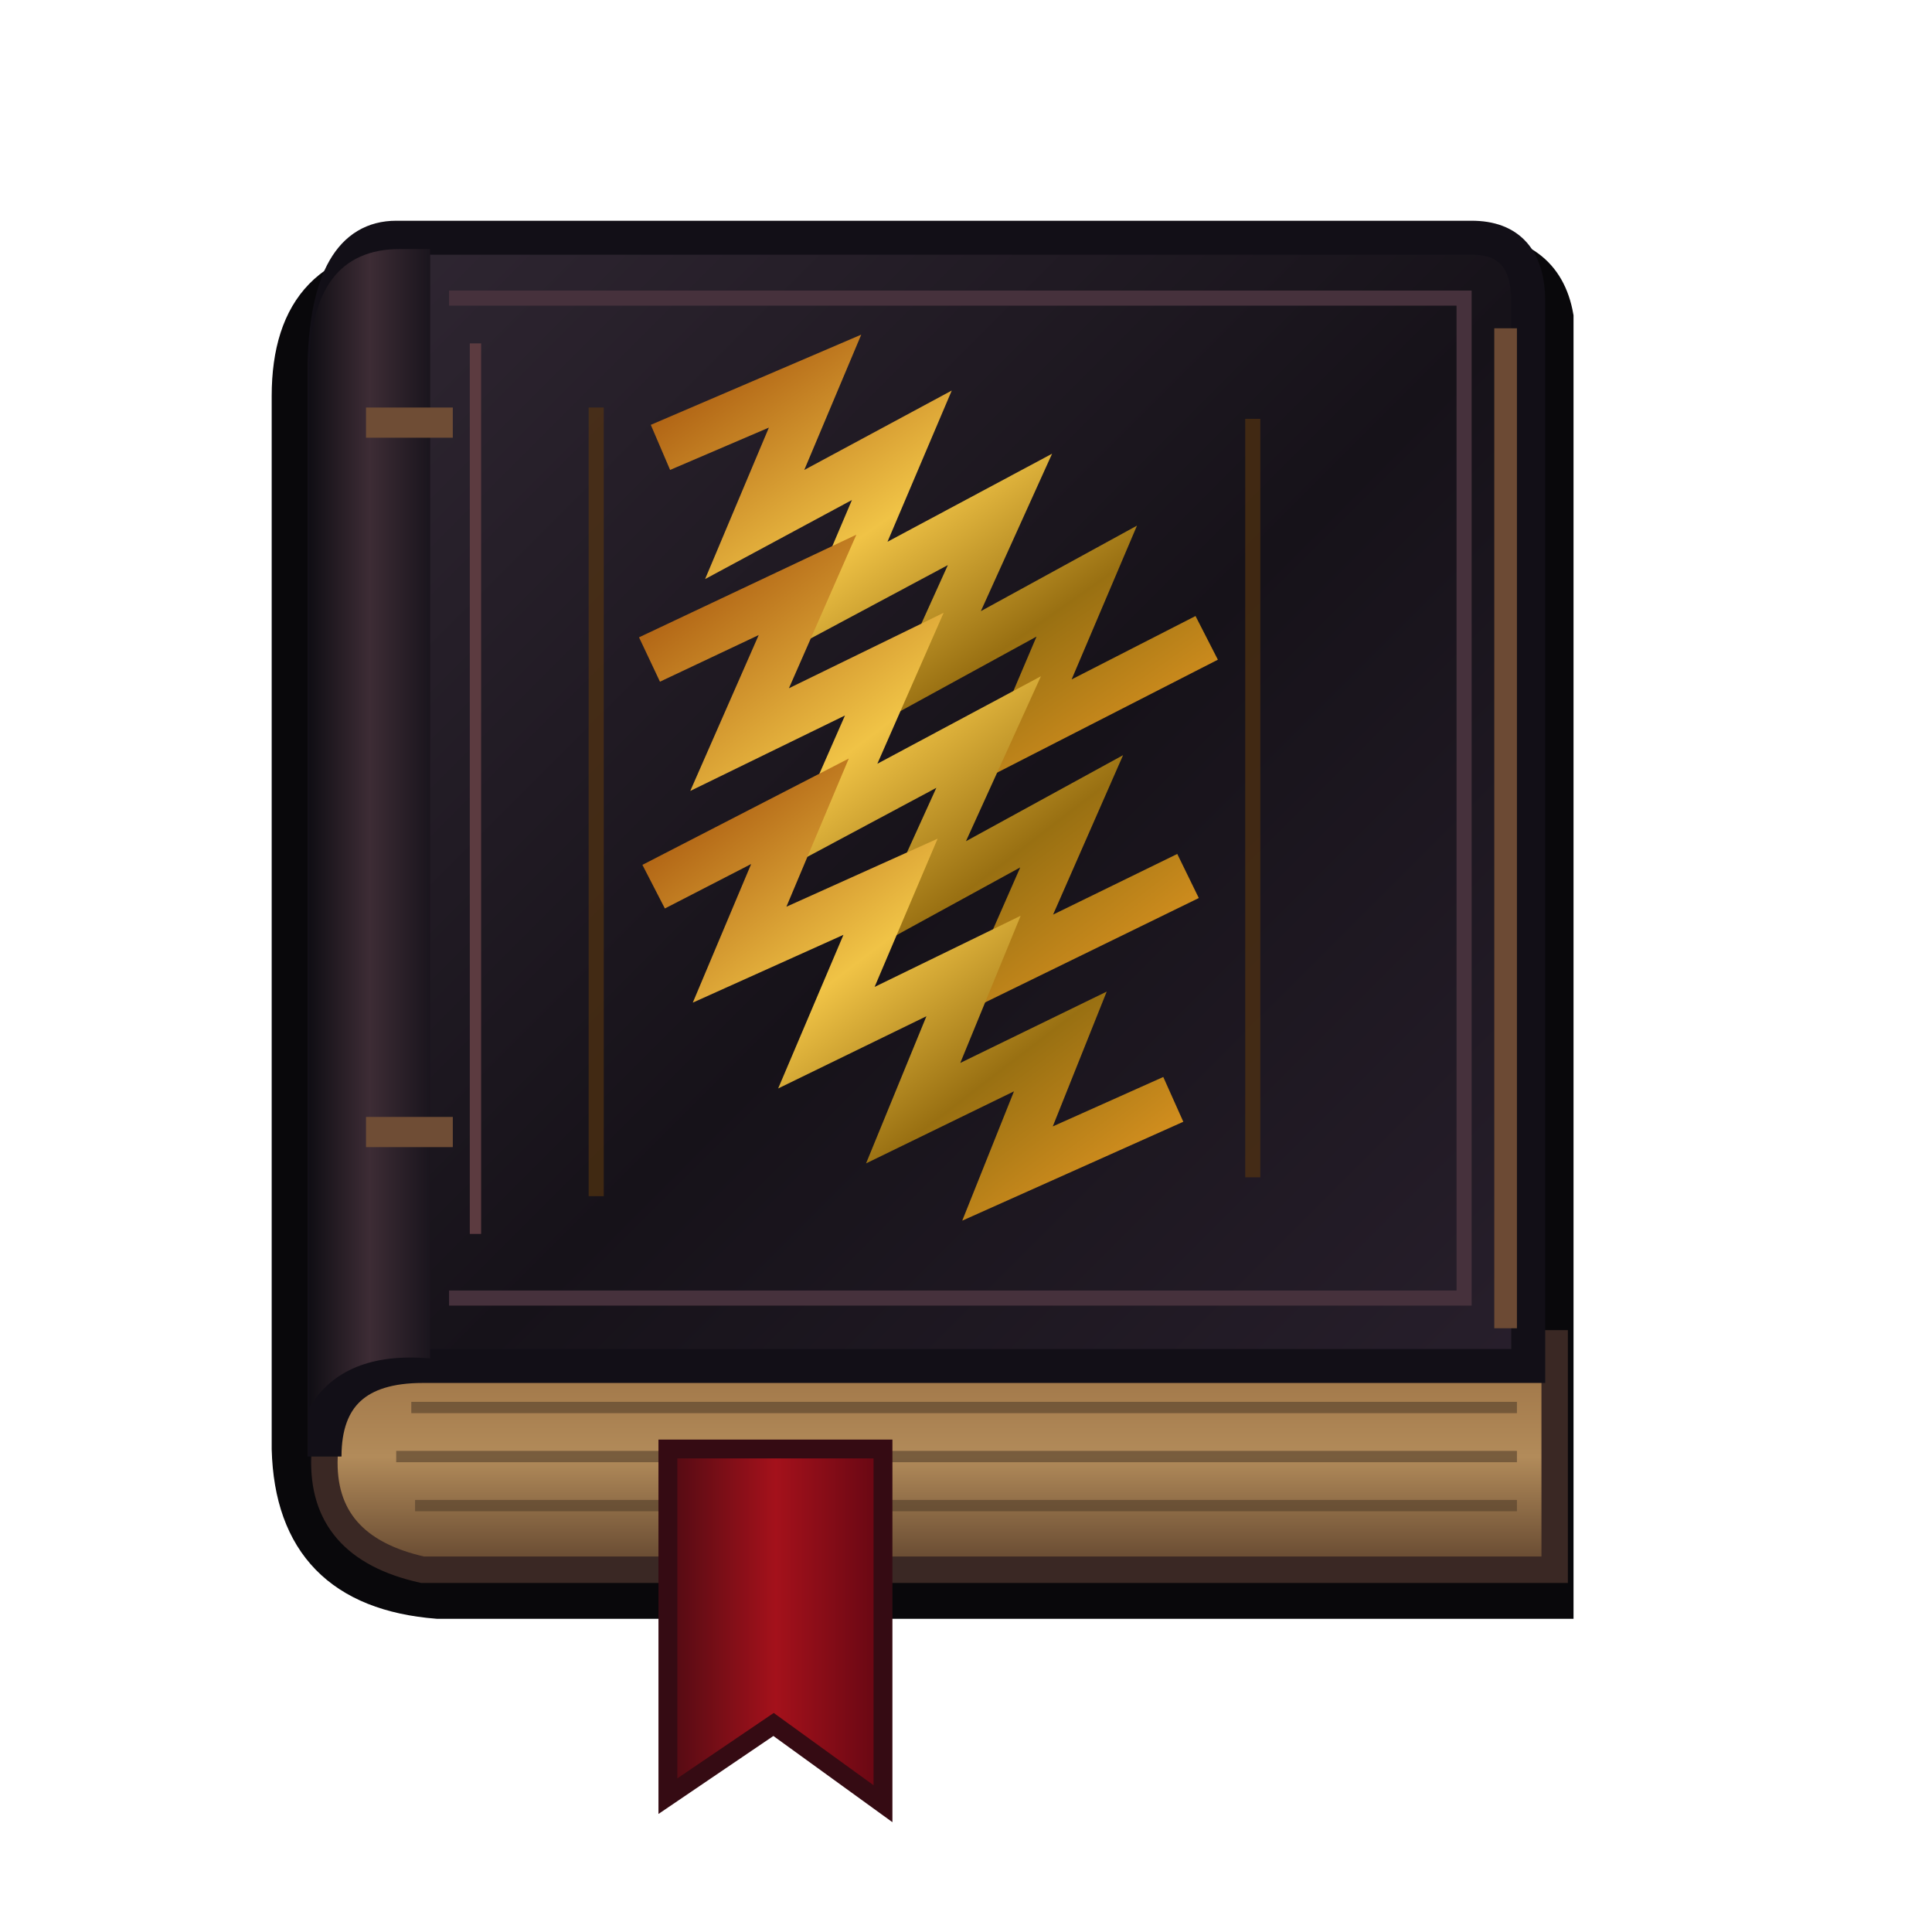
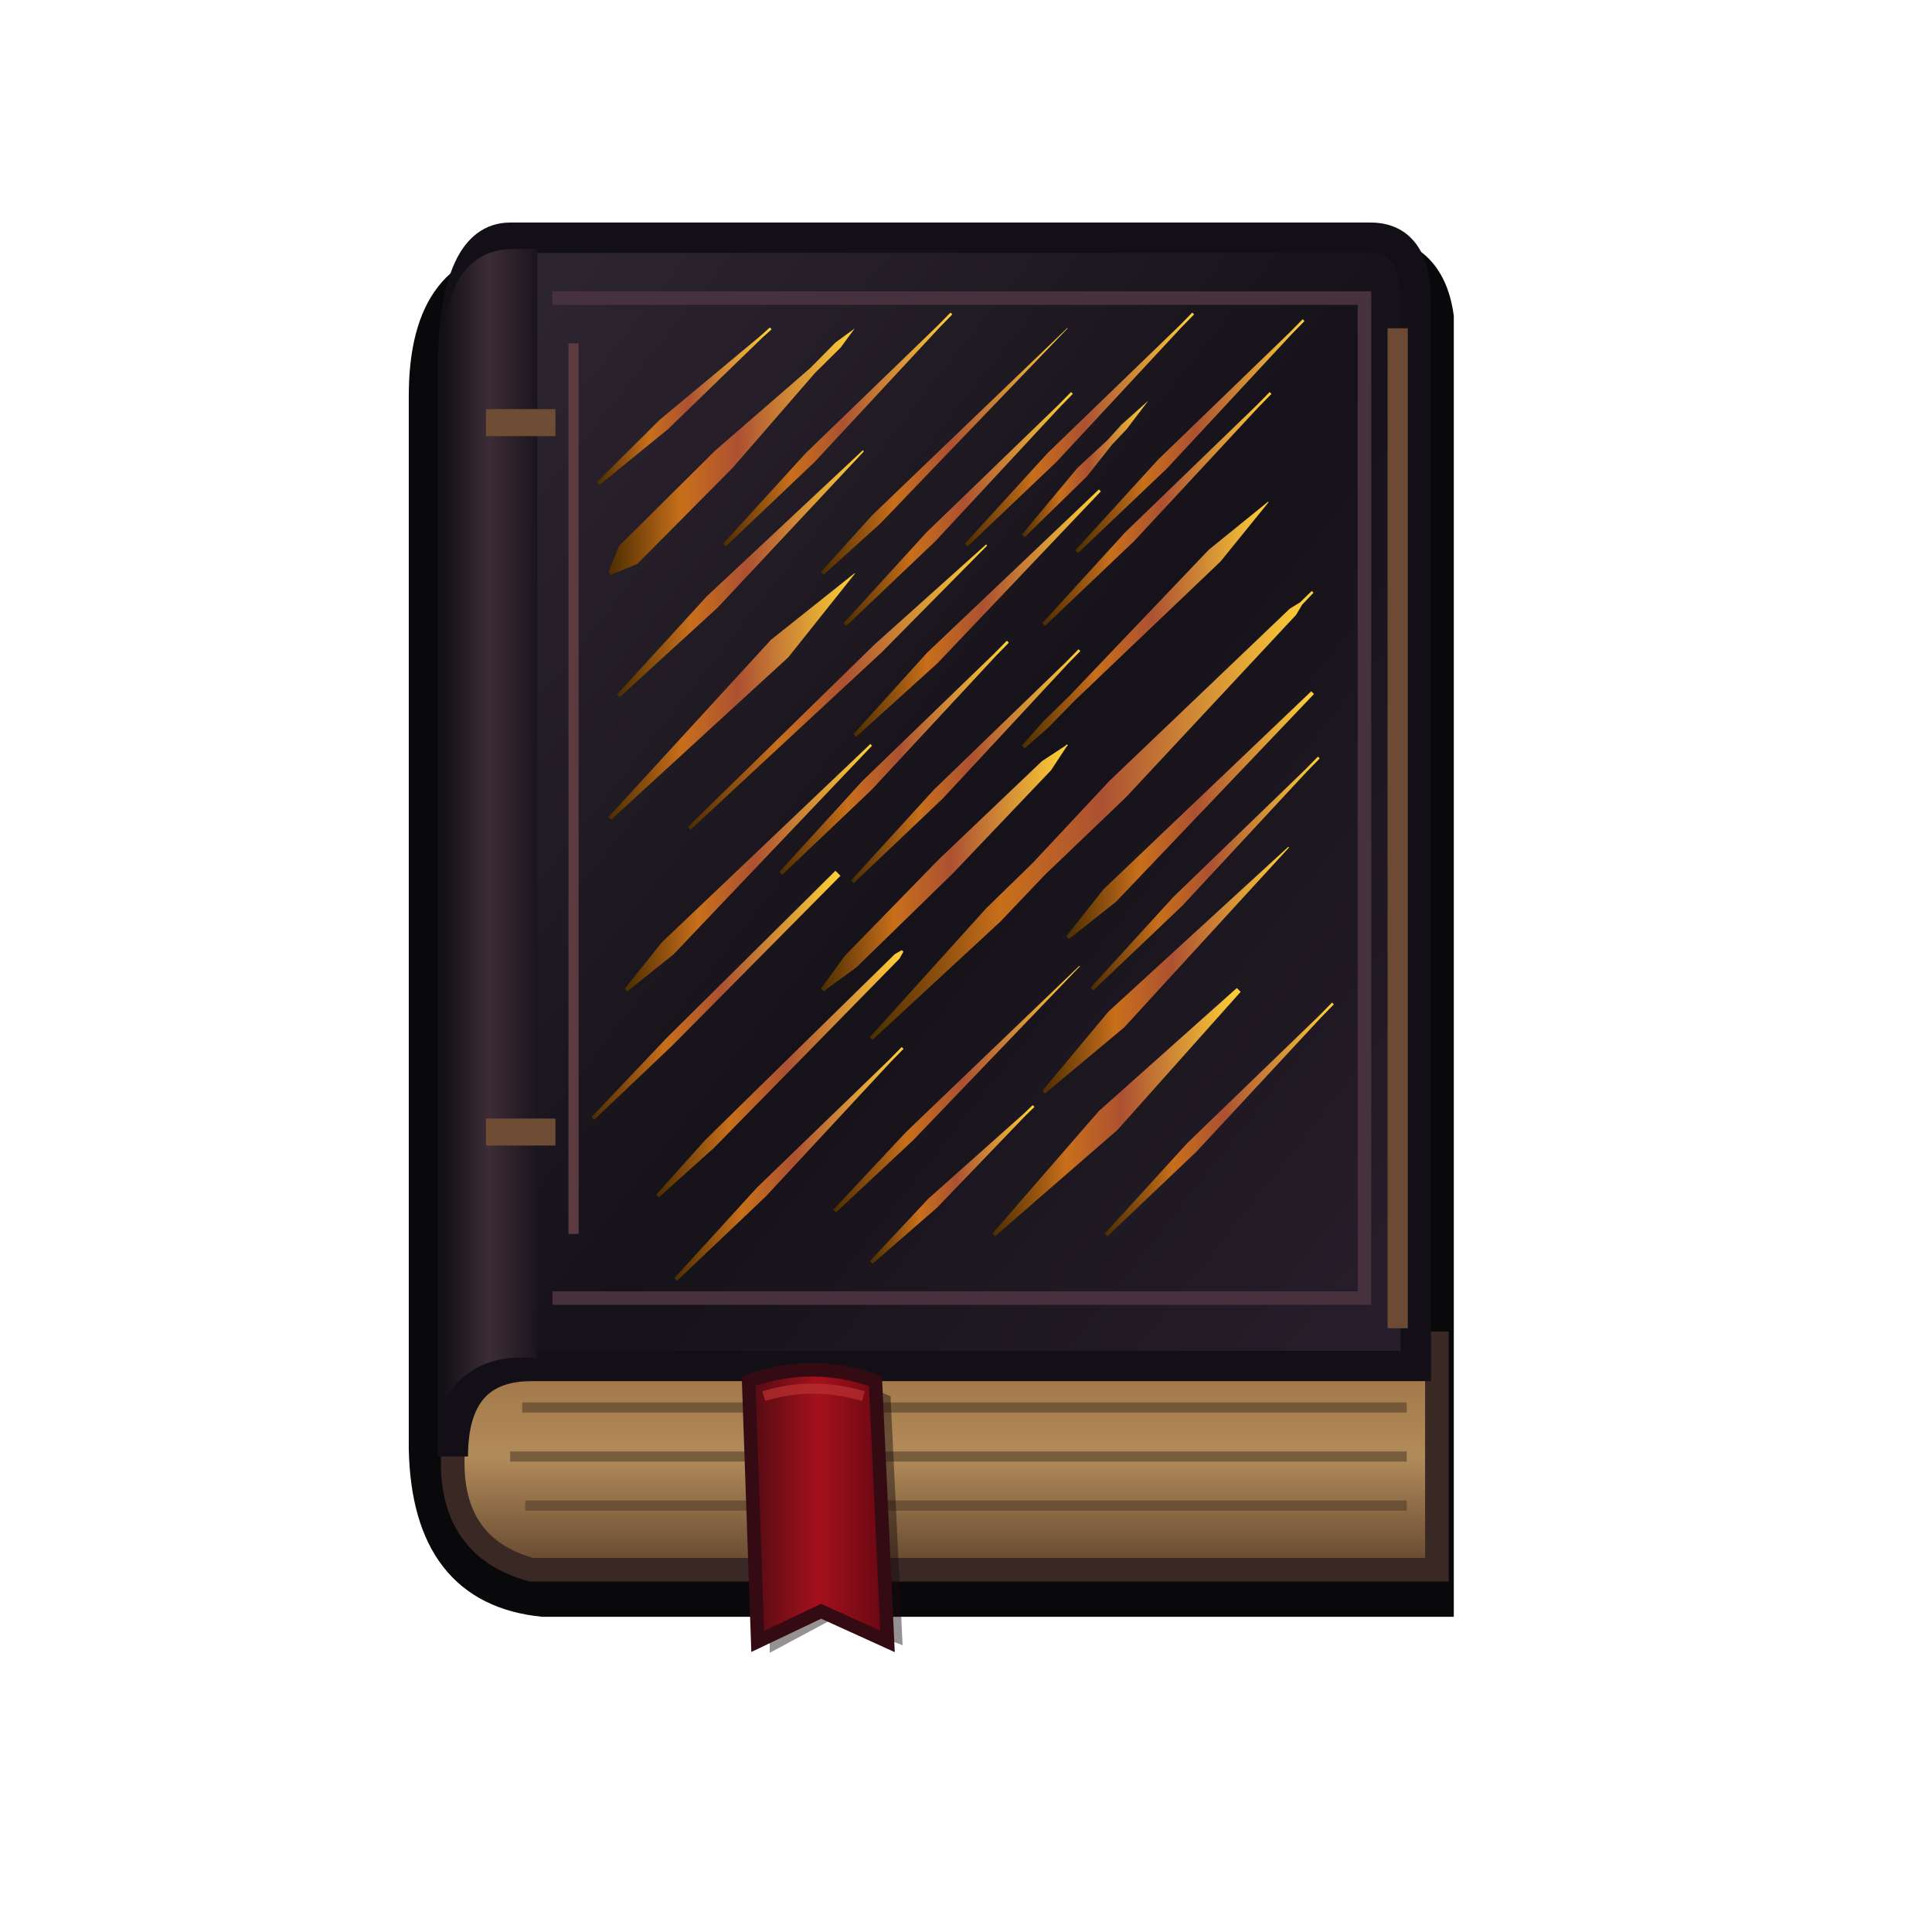
- <svg xmlns="http://www.w3.org/2000/svg" width="512" height="512" viewBox="0 0 512 512" role="img" aria-labelledby="title desc">
+ <svg xmlns="http://www.w3.org/2000/svg" width="512" height="512" viewBox="0 0 512 512">
  <defs>
-     <linearGradient id="cover" x1="0" y1="0" x2="1" y2="1">
-       <stop stop-color="#302733" />
-       <stop offset=".52" stop-color="#161219" />
+     <linearGradient id="linear-gradient-1" x1="119.971" y1="356" x2="119.971" y2="416" gradientUnits="userSpaceOnUse">
+       <stop offset="0" stop-color="#9c7143" />
+       <stop offset="0.5" stop-color="#b28b5a" />
+       <stop offset="1" stop-color="#62462f" />
+     </linearGradient>
+     <linearGradient id="linear-gradient-2" x1="120" y1="63" x2="434.238" y2="311.277" gradientUnits="userSpaceOnUse">
+       <stop offset="0" stop-color="#302733" />
+       <stop offset="0.52" stop-color="#161219" />
      <stop offset="1" stop-color="#29202d" />
    </linearGradient>
-     <linearGradient id="spine">
-       <stop stop-color="#100e14" />
-       <stop offset=".5" stop-color="#3d2c35" />
+     <linearGradient id="linear-gradient-3" x1="116.8" y1="66" x2="142.4" y2="66" gradientUnits="userSpaceOnUse">
+       <stop offset="0" stop-color="#100e14" />
+       <stop offset="0.5" stop-color="#3d2c35" />
      <stop offset="1" stop-color="#1a151d" />
    </linearGradient>
-     <linearGradient id="pages" x1="0" y1="0" x2="0" y2="1">
-       <stop stop-color="#9c7143" />
-       <stop offset=".5" stop-color="#b28b5a" />
-       <stop offset="1" stop-color="#62462f" />
-     </linearGradient>
-     <linearGradient id="gold" x1="0" y1="0" x2="1" y2="1">
-       <stop stop-color="#ac5d11" />
-       <stop offset=".4" stop-color="#f0c346" />
-       <stop offset=".7" stop-color="#997012" />
-       <stop offset="1" stop-color="#d99220" />
-     </linearGradient>
-     <linearGradient id="ribbon">
-       <stop stop-color="#500b13" />
-       <stop offset=".5" stop-color="#a4111b" />
+     <linearGradient id="linear-gradient-4" x1="198.4" y1="363" x2="235.2" y2="363" gradientUnits="userSpaceOnUse">
+       <stop offset="0" stop-color="#500b13" />
+       <stop offset="0.5" stop-color="#a4111b" />
      <stop offset="1" stop-color="#650713" />
    </linearGradient>
+     <linearGradient id="linear-gradient-5" x1="217.416" y1="229.865" x2="283.356" y2="229.865" gradientUnits="userSpaceOnUse">
+       <stop offset="0" stop-color="#4b2d00" />
+       <stop offset="0.297" stop-color="#c86f1b" />
+       <stop offset="0.523" stop-color="#ac5132" />
+       <stop offset="1" stop-color="#ffd237" />
+     </linearGradient>
+     <linearGradient id="linear-gradient-6" x1="276.075" y1="134.814" x2="337.215" y2="134.814" gradientUnits="userSpaceOnUse">
+       <stop offset="0" stop-color="#4b2d00" />
+       <stop offset="0.297" stop-color="#c86f1b" />
+       <stop offset="0.523" stop-color="#ac5132" />
+       <stop offset="1" stop-color="#ffd237" />
+     </linearGradient>
+     <linearGradient id="linear-gradient-7" x1="226.04" y1="162.426" x2="291.979" y2="162.426" gradientUnits="userSpaceOnUse">
+       <stop offset="0" stop-color="#4b2d00" />
+       <stop offset="0.297" stop-color="#c86f1b" />
+       <stop offset="0.523" stop-color="#ac5132" />
+       <stop offset="1" stop-color="#ffd237" />
+     </linearGradient>
+     <linearGradient id="linear-gradient-8" x1="182.16" y1="181.964" x2="261.972" y2="181.964" gradientUnits="userSpaceOnUse">
+       <stop offset="0" stop-color="#4b2d00" />
+       <stop offset="0.297" stop-color="#c86f1b" />
+       <stop offset="0.523" stop-color="#ac5132" />
+       <stop offset="1" stop-color="#ffd237" />
+     </linearGradient>
+     <linearGradient id="linear-gradient-9" x1="230.37" y1="216.03" x2="348.36" y2="216.03" gradientUnits="userSpaceOnUse">
+       <stop offset="0" stop-color="#4b2d00" />
+       <stop offset="0.297" stop-color="#c86f1b" />
+       <stop offset="0.523" stop-color="#ac5132" />
+       <stop offset="1" stop-color="#ffd237" />
+     </linearGradient>
+     <linearGradient id="linear-gradient-10" x1="270.681" y1="124.189" x2="304.64" y2="124.189" gradientUnits="userSpaceOnUse">
+       <stop offset="0" stop-color="#4b2d00" />
+       <stop offset="0.297" stop-color="#c86f1b" />
+       <stop offset="0.523" stop-color="#ac5132" />
+       <stop offset="1" stop-color="#ffd237" />
+     </linearGradient>
+     <linearGradient id="linear-gradient-11" x1="163.36" y1="151.94" x2="229.3" y2="151.94" gradientUnits="userSpaceOnUse">
+       <stop offset="0" stop-color="#4b2d00" />
+       <stop offset="0.297" stop-color="#c86f1b" />
+       <stop offset="0.523" stop-color="#ac5132" />
+       <stop offset="1" stop-color="#ffd237" />
+     </linearGradient>
+     <linearGradient id="linear-gradient-12" x1="217.416" y1="119.47" x2="283.356" y2="119.47" gradientUnits="userSpaceOnUse">
+       <stop offset="0" stop-color="#4b2d00" />
+       <stop offset="0.297" stop-color="#c86f1b" />
+       <stop offset="0.523" stop-color="#ac5132" />
+       <stop offset="1" stop-color="#ffd237" />
+     </linearGradient>
+     <linearGradient id="linear-gradient-13" x1="161.1" y1="119.47" x2="227.04" y2="119.47" gradientUnits="userSpaceOnUse">
+       <stop offset="0" stop-color="#4b2d00" />
+       <stop offset="0.297" stop-color="#c86f1b" />
+       <stop offset="0.523" stop-color="#ac5132" />
+       <stop offset="1" stop-color="#ffd237" />
+     </linearGradient>
+     <linearGradient id="linear-gradient-14" x1="156.627" y1="263.895" x2="222.566" y2="263.895" gradientUnits="userSpaceOnUse">
+       <stop offset="0" stop-color="#4b2d00" />
+       <stop offset="0.297" stop-color="#c86f1b" />
+       <stop offset="0.523" stop-color="#ac5132" />
+       <stop offset="1" stop-color="#ffd237" />
+     </linearGradient>
+     <linearGradient id="linear-gradient-15" x1="173.76" y1="284.477" x2="239.7" y2="284.477" gradientUnits="userSpaceOnUse">
+       <stop offset="0" stop-color="#4b2d00" />
+       <stop offset="0.297" stop-color="#c86f1b" />
+       <stop offset="0.523" stop-color="#ac5132" />
+       <stop offset="1" stop-color="#ffd237" />
+     </linearGradient>
+     <linearGradient id="linear-gradient-16" x1="220.7" y1="288.47" x2="286.64" y2="288.47" gradientUnits="userSpaceOnUse">
+       <stop offset="0" stop-color="#4b2d00" />
+       <stop offset="0.297" stop-color="#c86f1b" />
+       <stop offset="0.523" stop-color="#ac5132" />
+       <stop offset="1" stop-color="#ffd237" />
+     </linearGradient>
+     <linearGradient id="linear-gradient-17" x1="262.84" y1="294.805" x2="328.779" y2="294.805" gradientUnits="userSpaceOnUse">
+       <stop offset="0" stop-color="#4b2d00" />
+       <stop offset="0.297" stop-color="#c86f1b" />
+       <stop offset="0.523" stop-color="#ac5132" />
+       <stop offset="1" stop-color="#ffd237" />
+     </linearGradient>
+     <linearGradient id="linear-gradient-18" x1="276.075" y1="256.97" x2="342.015" y2="256.97" gradientUnits="userSpaceOnUse">
+       <stop offset="0" stop-color="#4b2d00" />
+       <stop offset="0.297" stop-color="#c86f1b" />
+       <stop offset="0.523" stop-color="#ac5132" />
+       <stop offset="1" stop-color="#ffd237" />
+     </linearGradient>
+     <linearGradient id="linear-gradient-19" x1="282.42" y1="216.03" x2="348.36" y2="216.03" gradientUnits="userSpaceOnUse">
+       <stop offset="0" stop-color="#4b2d00" />
+       <stop offset="0.297" stop-color="#c86f1b" />
+       <stop offset="0.523" stop-color="#ac5132" />
+       <stop offset="1" stop-color="#ffd237" />
+     </linearGradient>
+     <linearGradient id="linear-gradient-20" x1="270.681" y1="165.49" x2="336.62" y2="165.49" gradientUnits="userSpaceOnUse">
+       <stop offset="0" stop-color="#4b2d00" />
+       <stop offset="0.297" stop-color="#c86f1b" />
+       <stop offset="0.523" stop-color="#ac5132" />
+       <stop offset="1" stop-color="#ffd237" />
+     </linearGradient>
+     <linearGradient id="linear-gradient-21" x1="165.43" y1="229.865" x2="231.37" y2="229.865" gradientUnits="userSpaceOnUse">
+       <stop offset="0" stop-color="#4b2d00" />
+       <stop offset="0.297" stop-color="#c86f1b" />
+       <stop offset="0.523" stop-color="#ac5132" />
+       <stop offset="1" stop-color="#ffd237" />
+     </linearGradient>
+     <linearGradient id="linear-gradient-22" x1="161.1" y1="184.409" x2="227.04" y2="184.409" gradientUnits="userSpaceOnUse">
+       <stop offset="0" stop-color="#4b2d00" />
+       <stop offset="0.297" stop-color="#c86f1b" />
+       <stop offset="0.523" stop-color="#ac5132" />
+       <stop offset="1" stop-color="#ffd237" />
+     </linearGradient>
+     <linearGradient id="linear-gradient-23" x1="206.431" y1="200.748" x2="267.571" y2="200.748" gradientUnits="userSpaceOnUse">
+       <stop offset="0" stop-color="#4b2d00" />
+       <stop offset="0.297" stop-color="#c86f1b" />
+       <stop offset="0.523" stop-color="#ac5132" />
+       <stop offset="1" stop-color="#ffd237" />
+     </linearGradient>
+     <linearGradient id="linear-gradient-24" x1="292.608" y1="296.598" x2="353.748" y2="296.598" gradientUnits="userSpaceOnUse">
+       <stop offset="0" stop-color="#4b2d00" />
+       <stop offset="0.297" stop-color="#c86f1b" />
+       <stop offset="0.523" stop-color="#ac5132" />
+       <stop offset="1" stop-color="#ffd237" />
+     </linearGradient>
+     <linearGradient id="linear-gradient-25" x1="288.865" y1="231.425" x2="350.005" y2="231.425" gradientUnits="userSpaceOnUse">
+       <stop offset="0" stop-color="#4b2d00" />
+       <stop offset="0.297" stop-color="#c86f1b" />
+       <stop offset="0.523" stop-color="#ac5132" />
+       <stop offset="1" stop-color="#ffd237" />
+     </linearGradient>
+     <linearGradient id="linear-gradient-26" x1="230.512" y1="313.828" x2="274.274" y2="313.828" gradientUnits="userSpaceOnUse">
+       <stop offset="0" stop-color="#4b2d00" />
+       <stop offset="0.297" stop-color="#c86f1b" />
+       <stop offset="0.523" stop-color="#ac5132" />
+       <stop offset="1" stop-color="#ffd237" />
+     </linearGradient>
+     <linearGradient id="linear-gradient-27" x1="225.43" y1="202.966" x2="286.57" y2="202.966" gradientUnits="userSpaceOnUse">
+       <stop offset="0" stop-color="#4b2d00" />
+       <stop offset="0.297" stop-color="#c86f1b" />
+       <stop offset="0.523" stop-color="#ac5132" />
+       <stop offset="1" stop-color="#ffd237" />
+     </linearGradient>
+     <linearGradient id="linear-gradient-28" x1="223.43" y1="134.814" x2="284.57" y2="134.814" gradientUnits="userSpaceOnUse">
+       <stop offset="0" stop-color="#4b2d00" />
+       <stop offset="0.297" stop-color="#c86f1b" />
+       <stop offset="0.523" stop-color="#ac5132" />
+       <stop offset="1" stop-color="#ffd237" />
+     </linearGradient>
+     <linearGradient id="linear-gradient-29" x1="191.496" y1="113.752" x2="252.636" y2="113.752" gradientUnits="userSpaceOnUse">
+       <stop offset="0" stop-color="#4b2d00" />
+       <stop offset="0.297" stop-color="#c86f1b" />
+       <stop offset="0.523" stop-color="#ac5132" />
+       <stop offset="1" stop-color="#ffd237" />
+     </linearGradient>
+     <linearGradient id="linear-gradient-30" x1="178.56" y1="308.39" x2="239.7" y2="308.39" gradientUnits="userSpaceOnUse">
+       <stop offset="0" stop-color="#4b2d00" />
+       <stop offset="0.297" stop-color="#c86f1b" />
+       <stop offset="0.523" stop-color="#ac5132" />
+       <stop offset="1" stop-color="#ffd237" />
+     </linearGradient>
+     <linearGradient id="linear-gradient-31" x1="284.82" y1="115.522" x2="345.96" y2="115.522" gradientUnits="userSpaceOnUse">
+       <stop offset="0" stop-color="#4b2d00" />
+       <stop offset="0.297" stop-color="#c86f1b" />
+       <stop offset="0.523" stop-color="#ac5132" />
+       <stop offset="1" stop-color="#ffd237" />
+     </linearGradient>
+     <linearGradient id="linear-gradient-32" x1="255.57" y1="113.752" x2="316.709" y2="113.752" gradientUnits="userSpaceOnUse">
+       <stop offset="0" stop-color="#4b2d00" />
+       <stop offset="0.297" stop-color="#c86f1b" />
+       <stop offset="0.523" stop-color="#ac5132" />
+       <stop offset="1" stop-color="#ffd237" />
+     </linearGradient>
+     <linearGradient id="linear-gradient-33" x1="157.669" y1="108.162" x2="205.158" y2="106.961" gradientUnits="userSpaceOnUse">
+       <stop offset="0" stop-color="#4b2d00" />
+       <stop offset="0.297" stop-color="#c86f1b" />
+       <stop offset="0.523" stop-color="#ac5132" />
+       <stop offset="1" stop-color="#ffd237" />
+     </linearGradient>
  </defs>
-   <path d="M111 70Q77 70 77 105V384Q78 421 116 424H412V84Q409 67 389 67Z" fill="#0c0a0f" stroke="#09080b" stroke-width="10" />
-   <path d="M109 356H412V416H112Q85 410 86 386Q86 365 109 356Z" fill="url(#pages)" stroke="#3a2824" stroke-width="7" />
-   <path d="M109 373H402M105 386H402M110 399H402" fill="none" stroke="#513d2a" stroke-width="3" opacity=".6" />
-   <path d="M177 384H234V478L205 457L177 476Z" fill="url(#ribbon)" stroke="#350b13" stroke-width="5" />
-   <path d="M105 63H390Q405 63 405 80V362H112Q86 362 86 386V96Q87 63 105 63Z" fill="url(#cover)" stroke="#120f17" stroke-width="9" />
-   <path d="M106 66Q82 66 82 98V373Q91 358 114 360V66Z" fill="url(#spine)" />
-   <path d="M119 79H388V344H119" fill="none" stroke="#46313c" stroke-width="4" />
-   <path d="M126 91V327" fill="none" stroke="#5c3b40" stroke-width="3" />
-   <g fill="none" stroke="url(#gold)" stroke-width="13" stroke-linecap="square" stroke-linejoin="miter">
-     <path d="M181 116L216 101L200 139L239 118L222 158L265 135L246 177L288 154L271 194L314 172" />
-     <path d="M178 172L214 155L196 196L237 176L219 217L262 194L242 238L284 215L266 256L309 235" />
-     <path d="M179 232L212 215L196 253L236 235L219 275L258 256L242 295L281 276L267 311L305 294" />
+   <g id="book">
+     <path d="M140 70 C121.867 70 112.8 81.667 112.8 105 L112.8 384 C113.333 408.667 123.733 422 144 424 L380.8 424 L380.8 84 C379.2 72.667 373.067 67 362.4 67 Z" fill="#0c0a0f" stroke="#09080b" stroke-width="8.944" />
+     <path d="M138.4 356 L380.8 356 L380.8 416 L140.8 416 C126.4 412 119.467 402 120 386 C120 372 126.133 362 138.4 356 Z" fill="url(#linear-gradient-1)" stroke="#3a2824" stroke-width="6.261" />
+     <path d="M138.4 373 L372.8 373 M135.2 386 L372.8 386 M139.2 399 L372.8 399" fill="none" stroke="#513d2a" stroke-width="2.683" opacity="0.6" />
+     <path d="M135.2 63 L363.2 63 C371.2 63 375.2 68.667 375.2 80 L375.2 362 L140.8 362 C126.933 362 120 370 120 386 L120 96 C120.533 74 125.6 63 135.2 63 Z" fill="url(#linear-gradient-2)" stroke="#120f17" stroke-width="8.05" />
+     <path d="M136 66 C123.2 66 116.8 76.667 116.8 98 L116.8 373 C121.6 363 130.133 358.667 142.4 360 L142.4 66 Z" fill="url(#linear-gradient-3)" />
+     <path d="M146.4 79 L361.6 79 L361.6 344 L146.4 344" fill="none" stroke="#46313c" stroke-width="3.578" />
+     <path d="M152 91 L152 327" fill="none" stroke="#5c3b40" stroke-width="2.683" />
+     <g id="bookmark">
+       <path d="M203.2 369 C214.4 365 225.333 365.333 236 370 L239.2 436 L220.8 429 L204 438 Z" fill="#170b0d" opacity="0.45" />
+       <path d="M198.4 366 C209.6 362 220.8 362 232 366 L235.2 435 L217.6 427 L200.8 435 Z" fill="url(#linear-gradient-4)" stroke="#350b13" stroke-width="3.578" />
+       <path d="M202.4 370 C210.933 367.333 219.733 367.333 228.8 370" fill="none" stroke="#ba3030" stroke-width="2.683" opacity="0.7" />
+     </g>
+     <path d="M370.4 87 L370.4 352" fill="#000000" stroke="#6c4a34" stroke-width="5.367" />
+     <path d="M128.8 112 L147.2 112 M128.8 300 L147.2 300" fill="#000000" stroke="#6f4d35" stroke-width="7.155" />
+     <g id="Layer_2" data-name="Layer 2" data-vc-layer="sublayer">
+       <g>
+         <path d="M217.916 262.335 L282.856 197.395 Z" fill="#4b2d00" />
+         <path d="M218.269 262.689 L217.562 261.982 L223.916 253.268 L248.809 227.725 L276.142 201.693 L282.354 197.619 L282.715 197.255 L282.856 197.395 L282.996 197.536 Z M282.715 197.255 L282.996 197.536 L282.632 197.897 L278.558 204.109 L252.526 231.442 L226.983 256.335 L218.269 262.689 L217.916 262.335 L217.562 261.982 Z" fill="url(#linear-gradient-5)" />
+       </g>
+       <g>
+         <path d="M276.575 165.49 L336.715 104.137 Z" fill="#4b2d00" />
+         <path d="M276.932 165.84 L276.218 165.14 L336.474 103.901 L336.956 104.374 L334.042 107.335 L300.532 143.422 Z M298.161 141.097 L333.571 106.873 L336.474 103.901 L336.715 104.137 L336.956 104.374 L276.932 165.84 L276.575 165.49 L276.218 165.14 Z" fill="url(#linear-gradient-6)" />
+       </g>
+       <g>
+         <path d="M226.54 194.896 L291.479 129.956 Z" fill="#4b2d00" />
+         <path d="M226.893 195.25 L226.54 194.896 L226.186 194.542 L290.772 130.179 L291.225 129.702 L291.479 129.956 L291.733 130.211 L248.451 175.757 Z M245.679 172.984 L291.225 129.702 L291.733 130.211 L291.257 130.664 L226.893 195.25 L226.186 194.542 Z" fill="url(#linear-gradient-7)" />
+       </g>
+       <g>
+         <path d="M182.66 219.5 L261.472 144.428 Z" fill="#4b2d00" />
+         <path d="M183.005 219.862 L182.316 219.138 L231.672 170.871 L261.214 144.384 L261.327 144.276 L261.472 144.428 L261.617 144.581 Z M261.327 144.276 L261.617 144.581 L261.504 144.688 L233.613 172.909 L183.005 219.862 L182.66 219.5 L182.316 219.138 Z" fill="url(#linear-gradient-8)" />
+       </g>
+       <g>
+         <path d="M230.87 275.214 L347.86 156.846 Z" fill="#4b2d00" />
+         <path d="M231.225 275.566 L230.87 275.214 L230.514 274.863 L294.022 206.933 L341.809 161.301 L345.038 159.328 L347.623 156.612 L347.86 156.846 L348.097 157.081 L265.058 244.289 Z M261.392 240.666 L347.623 156.612 L348.097 157.081 L345.412 159.698 L343.477 162.95 L298.407 211.267 L231.225 275.566 L230.514 274.863 Z" fill="url(#linear-gradient-9)" />
+       </g>
+       <g>
+         <path d="M271.181 142.001 L304.14 106.376 Z" fill="#4b2d00" />
+         <path d="M271.548 142.341 L270.814 141.662 L297.241 112.494 L304.015 106.455 L304.107 106.346 L304.14 106.376 L304.173 106.407 L294.834 117.658 L288.006 126.3 Z M285.528 124.008 L293.614 116.529 L304.107 106.346 L304.173 106.407 L304.07 106.506 L298.576 113.729 L271.548 142.341 L271.181 142.001 L270.814 141.662 Z" fill="url(#linear-gradient-10)" />
+       </g>
+       <g>
+         <path d="M163.86 184.409 L228.8 119.47 Z" fill="#4b2d00" />
+         <path d="M164.214 184.763 L163.86 184.409 L163.507 184.056 L228.656 119.325 L228.8 119.47 L228.944 119.614 L228.909 119.649 L190.213 160.993 Z M187.276 158.057 L228.62 119.361 L228.656 119.325 L228.944 119.614 L164.214 184.763 L163.507 184.056 Z" fill="url(#linear-gradient-11)" />
+       </g>
+       <g>
+         <path d="M217.916 151.94 L282.856 87 Z" fill="#4b2d00" />
+         <path d="M218.269 152.293 L217.916 151.94 L217.562 151.586 L231.152 136.528 L282.463 87.291 L282.803 86.947 L282.856 87 L282.908 87.053 Z M282.803 86.947 L282.908 87.053 L282.565 87.393 L233.328 138.704 L218.269 152.293 L217.562 151.586 Z" fill="url(#linear-gradient-12)" />
+       </g>
+       <g>
+         <path d="M161.6 151.94 L226.54 87 Z" fill="#4b2d00" />
+         <path d="M161.954 152.293 L161.246 151.586 L221.444 90.741 L226.473 87.059 L226.533 86.993 L226.547 87.007 L218.033 96.477 L194.161 123.981 L168.899 149.442 Z M164.098 144.641 L189.559 119.378 L217.063 95.506 L226.533 86.993 L226.547 87.007 L226.48 87.066 L222.799 92.095 L161.954 152.293 L161.6 151.94 L161.246 151.586 Z" fill="url(#linear-gradient-13)" />
+       </g>
+       <g>
+         <path d="M157.127 296.365 L222.066 231.425 Z" fill="#4b2d00" />
+         <path d="M157.48 296.718 L157.127 296.365 L156.773 296.011 L221.402 230.76 L222.731 232.09 L178.318 276.931 Z M176.561 275.174 L221.402 230.76 L222.066 231.425 L222.731 232.09 L157.48 296.718 L156.773 296.011 Z" fill="url(#linear-gradient-14)" />
+       </g>
+       <g>
+         <path d="M174.26 316.947 L239.2 252.007 Z" fill="#4b2d00" />
+         <path d="M174.614 317.3 L173.907 316.593 L186.96 302.049 L212.197 277.283 L237.15 252.836 L238.993 251.8 L239.407 252.214 L239.356 252.243 Z M238.964 251.851 L238.993 251.8 L239.407 252.214 L238.371 254.057 L213.925 279.01 L189.158 304.247 L174.614 317.3 L174.26 316.947 L173.907 316.593 Z" fill="url(#linear-gradient-15)" />
+       </g>
+       <g>
+         <path d="M221.2 320.94 L286.14 256 Z" fill="#4b2d00" />
+         <path d="M221.554 321.293 L221.2 320.94 L220.846 320.586 L240.086 300.026 L286.032 255.977 L286.074 255.934 L286.205 256.066 Z M286.074 255.934 L286.14 256 L286.205 256.066 L286.163 256.108 L242.114 302.053 L221.554 321.293 L220.846 320.586 Z" fill="url(#linear-gradient-16)" />
+       </g>
+       <g>
+         <path d="M263.34 327.275 L328.279 262.335 Z" fill="#4b2d00" />
+         <path d="M263.693 327.628 L262.986 326.921 L291.164 294.485 L327.773 261.829 L328.785 262.841 Z M327.773 261.829 L328.279 262.335 L328.785 262.841 L296.13 299.45 L263.693 327.628 L263.34 327.275 L262.986 326.921 Z" fill="url(#linear-gradient-17)" />
+       </g>
+       <g>
+         <path d="M276.575 289.44 L341.515 224.5 Z" fill="#4b2d00" />
+         <path d="M276.929 289.793 L276.222 289.086 L293.735 268.095 L341.423 224.408 L341.606 224.592 L341.493 224.695 Z M341.319 224.522 L341.423 224.408 L341.606 224.592 L297.919 272.279 L276.929 289.793 L276.575 289.44 L276.222 289.086 Z" fill="url(#linear-gradient-18)" />
+       </g>
+       <g>
+         <path d="M282.92 248.5 L347.86 183.561 Z" fill="#4b2d00" />
+         <path d="M283.274 248.854 L282.92 248.5 L282.567 248.147 L292.494 235.616 L347.499 183.199 L348.221 183.922 L348.178 183.963 Z M347.457 183.243 L347.499 183.199 L347.86 183.561 L348.221 183.922 L295.804 238.926 L283.274 248.854 L282.567 248.147 Z" fill="url(#linear-gradient-19)" />
+       </g>
+       <g>
+         <path d="M271.181 197.96 L336.12 133.021 Z" fill="#4b2d00" />
+         <path d="M271.534 198.314 L271.181 197.96 L270.827 197.607 L276.259 191.396 L336.052 132.952 L336.189 133.089 L323.463 148.791 Z M320.35 145.678 L336.052 132.952 L336.12 133.021 L336.189 133.089 L277.745 192.882 L271.534 198.314 L270.827 197.607 Z" fill="url(#linear-gradient-20)" />
+       </g>
+       <g>
+         <path d="M165.93 262.335 L230.87 197.395 Z" fill="#4b2d00" />
+         <path d="M166.284 262.689 L165.93 262.335 L165.577 261.982 L230.634 197.16 L230.87 197.395 L231.105 197.631 L230.577 198.157 L178.498 252.914 Z M175.351 249.767 L230.108 197.689 L230.634 197.16 L231.105 197.631 L166.284 262.689 L165.577 261.982 Z" fill="url(#linear-gradient-21)" />
+       </g>
+       <g>
+         <path d="M161.6 216.879 L226.54 151.94 Z" fill="#4b2d00" />
+         <path d="M161.954 217.233 L161.246 216.526 L204.307 169.556 L226.491 151.891 L226.54 151.94 L226.588 151.988 L226.387 152.149 Z M226.33 152.093 L226.491 151.891 L226.588 151.988 L208.923 174.172 L161.954 217.233 L161.246 216.526 Z" fill="url(#linear-gradient-22)" />
+       </g>
+       <g>
+         <path d="M206.931 231.425 L267.071 170.072 Z" fill="#4b2d00" />
+         <path d="M207.288 231.775 L206.574 231.075 L266.829 169.835 L267.312 170.308 L264.398 173.27 L230.888 209.356 Z M228.517 207.032 L263.927 172.808 L266.829 169.835 L267.071 170.072 L267.312 170.308 L207.288 231.775 L206.931 231.425 L206.574 231.075 Z" fill="url(#linear-gradient-23)" />
+       </g>
+       <g>
+         <path d="M293.108 327.275 L353.248 265.921 Z" fill="#4b2d00" />
+         <path d="M293.465 327.625 L293.108 327.275 L292.751 326.925 L353.007 265.685 L353.489 266.158 L350.575 269.119 L317.065 305.206 Z M314.694 302.881 L350.104 268.657 L353.007 265.685 L353.248 265.921 L353.489 266.158 L293.465 327.625 L292.751 326.925 Z" fill="url(#linear-gradient-24)" />
+       </g>
+       <g>
+         <path d="M289.365 262.102 L349.505 200.748 Z" fill="#4b2d00" />
+         <path d="M289.722 262.452 L289.008 261.752 L349.263 200.512 L349.746 200.985 L346.832 203.946 L313.322 240.033 Z M310.951 237.708 L346.361 203.484 L349.263 200.512 L349.505 200.748 L349.746 200.985 L289.722 262.452 L289.365 262.102 L289.008 261.752 Z" fill="url(#linear-gradient-25)" />
+       </g>
+       <g>
+         <path d="M230.87 334.553 L273.916 293.104 Z" fill="#4b2d00" />
+         <path d="M231.217 334.913 L230.523 334.193 L273.681 292.861 L274.15 293.347 L272.063 295.346 L248.32 320.054 Z M246.017 317.662 L271.605 294.871 L273.681 292.861 L273.916 293.104 L274.15 293.347 L231.217 334.913 L230.87 334.553 L230.523 334.193 Z" fill="url(#linear-gradient-26)" />
+       </g>
+     </g>
+     <g>
+       <path d="M225.93 233.643 L286.07 172.29 Z" fill="#4b2d00" />
+       <path d="M226.287 233.993 L225.573 233.293 L285.829 172.053 L286.311 172.526 L283.397 175.488 L249.887 211.574 Z M247.516 209.25 L282.926 175.026 L285.829 172.053 L286.07 172.29 L286.311 172.526 L226.287 233.993 L225.93 233.643 L225.573 233.293 Z" fill="url(#linear-gradient-27)" />
+     </g>
+     <g>
+       <path d="M223.93 165.49 L284.07 104.137 Z" fill="#4b2d00" />
+       <path d="M224.287 165.84 L223.573 165.14 L283.829 103.901 L284.311 104.374 L281.397 107.335 L247.887 143.422 Z M245.516 141.097 L280.926 106.873 L283.829 103.901 L284.07 104.137 L284.311 104.374 L224.287 165.84 L223.93 165.49 L223.573 165.14 Z" fill="url(#linear-gradient-28)" />
+     </g>
+     <g>
+       <path d="M191.996 144.428 L252.136 83.075 Z" fill="#4b2d00" />
+       <path d="M192.353 144.778 L191.996 144.428 L191.639 144.078 L251.895 82.839 L252.136 83.075 L252.377 83.312 L249.463 86.273 L215.954 122.36 Z M213.582 120.035 L248.992 85.811 L251.895 82.839 L252.377 83.312 L192.353 144.778 L191.639 144.078 Z" fill="url(#linear-gradient-29)" />
+     </g>
+     <g>
+       <path d="M206.931 231.425 L267.071 170.072 Z" fill="#4b2d00" />
+       <path d="M207.288 231.775 L206.574 231.075 L266.829 169.835 L267.312 170.308 L264.398 173.27 L230.888 209.356 Z M228.517 207.032 L263.927 172.808 L266.829 169.835 L267.071 170.072 L267.312 170.308 L207.288 231.775 L206.931 231.425 L206.574 231.075 Z" fill="url(#linear-gradient-23)" />
+     </g>
+     <g>
+       <path d="M179.06 339.067 L239.2 277.714 Z" fill="#4b2d00" />
+       <path d="M179.417 339.417 L178.703 338.717 L238.959 277.477 L239.441 277.95 L236.527 280.912 L203.017 316.998 Z M200.646 314.674 L236.056 280.45 L238.959 277.477 L239.2 277.714 L239.441 277.95 L179.417 339.417 L179.06 339.067 L178.703 338.717 Z" fill="url(#linear-gradient-30)" />
+     </g>
+     <g>
+       <path d="M285.32 146.198 L345.46 84.845 Z" fill="#4b2d00" />
+       <path d="M285.678 146.548 L284.963 145.848 L345.219 84.608 L345.701 85.081 L342.787 88.043 L309.278 124.129 Z M306.906 121.805 L342.316 87.581 L345.219 84.608 L345.46 84.845 L345.701 85.081 L285.678 146.548 L285.32 146.198 L284.963 145.848 Z" fill="url(#linear-gradient-31)" />
+     </g>
+     <g>
+       <path d="M256.07 144.428 L316.209 83.075 Z" fill="#4b2d00" />
+       <path d="M256.427 144.778 L255.713 144.078 L315.968 82.839 L316.451 83.312 L313.537 86.273 L280.027 122.36 Z M277.655 120.035 L313.065 85.811 L315.968 82.839 L316.209 83.075 L316.451 83.312 L256.427 144.778 L256.07 144.428 L255.713 144.078 Z" fill="url(#linear-gradient-32)" />
+     </g>
+     <g>
+       <path d="M158.562 128.104 L204.265 87.019 Z" fill="#4b2d00" />
+       <path d="M158.896 128.476 L158.562 128.104 L158.227 127.732 L204.039 86.767 L204.49 87.27 L202.275 89.251 L176.977 113.782 Z M174.757 111.313 L201.834 88.76 L204.039 86.767 L204.265 87.019 L204.49 87.27 L158.896 128.476 L158.227 127.732 Z" fill="url(#linear-gradient-33)" />
+     </g>
  </g>
-   <path d="M158 108V317M332 111V312" stroke="#5c370d" stroke-width="4" opacity=".6" />
-   <path d="M399 87V352" stroke="#6c4a34" stroke-width="6" />
-   <path d="M97 112H120M97 300H120" stroke="#6f4d35" stroke-width="8" />
</svg>
